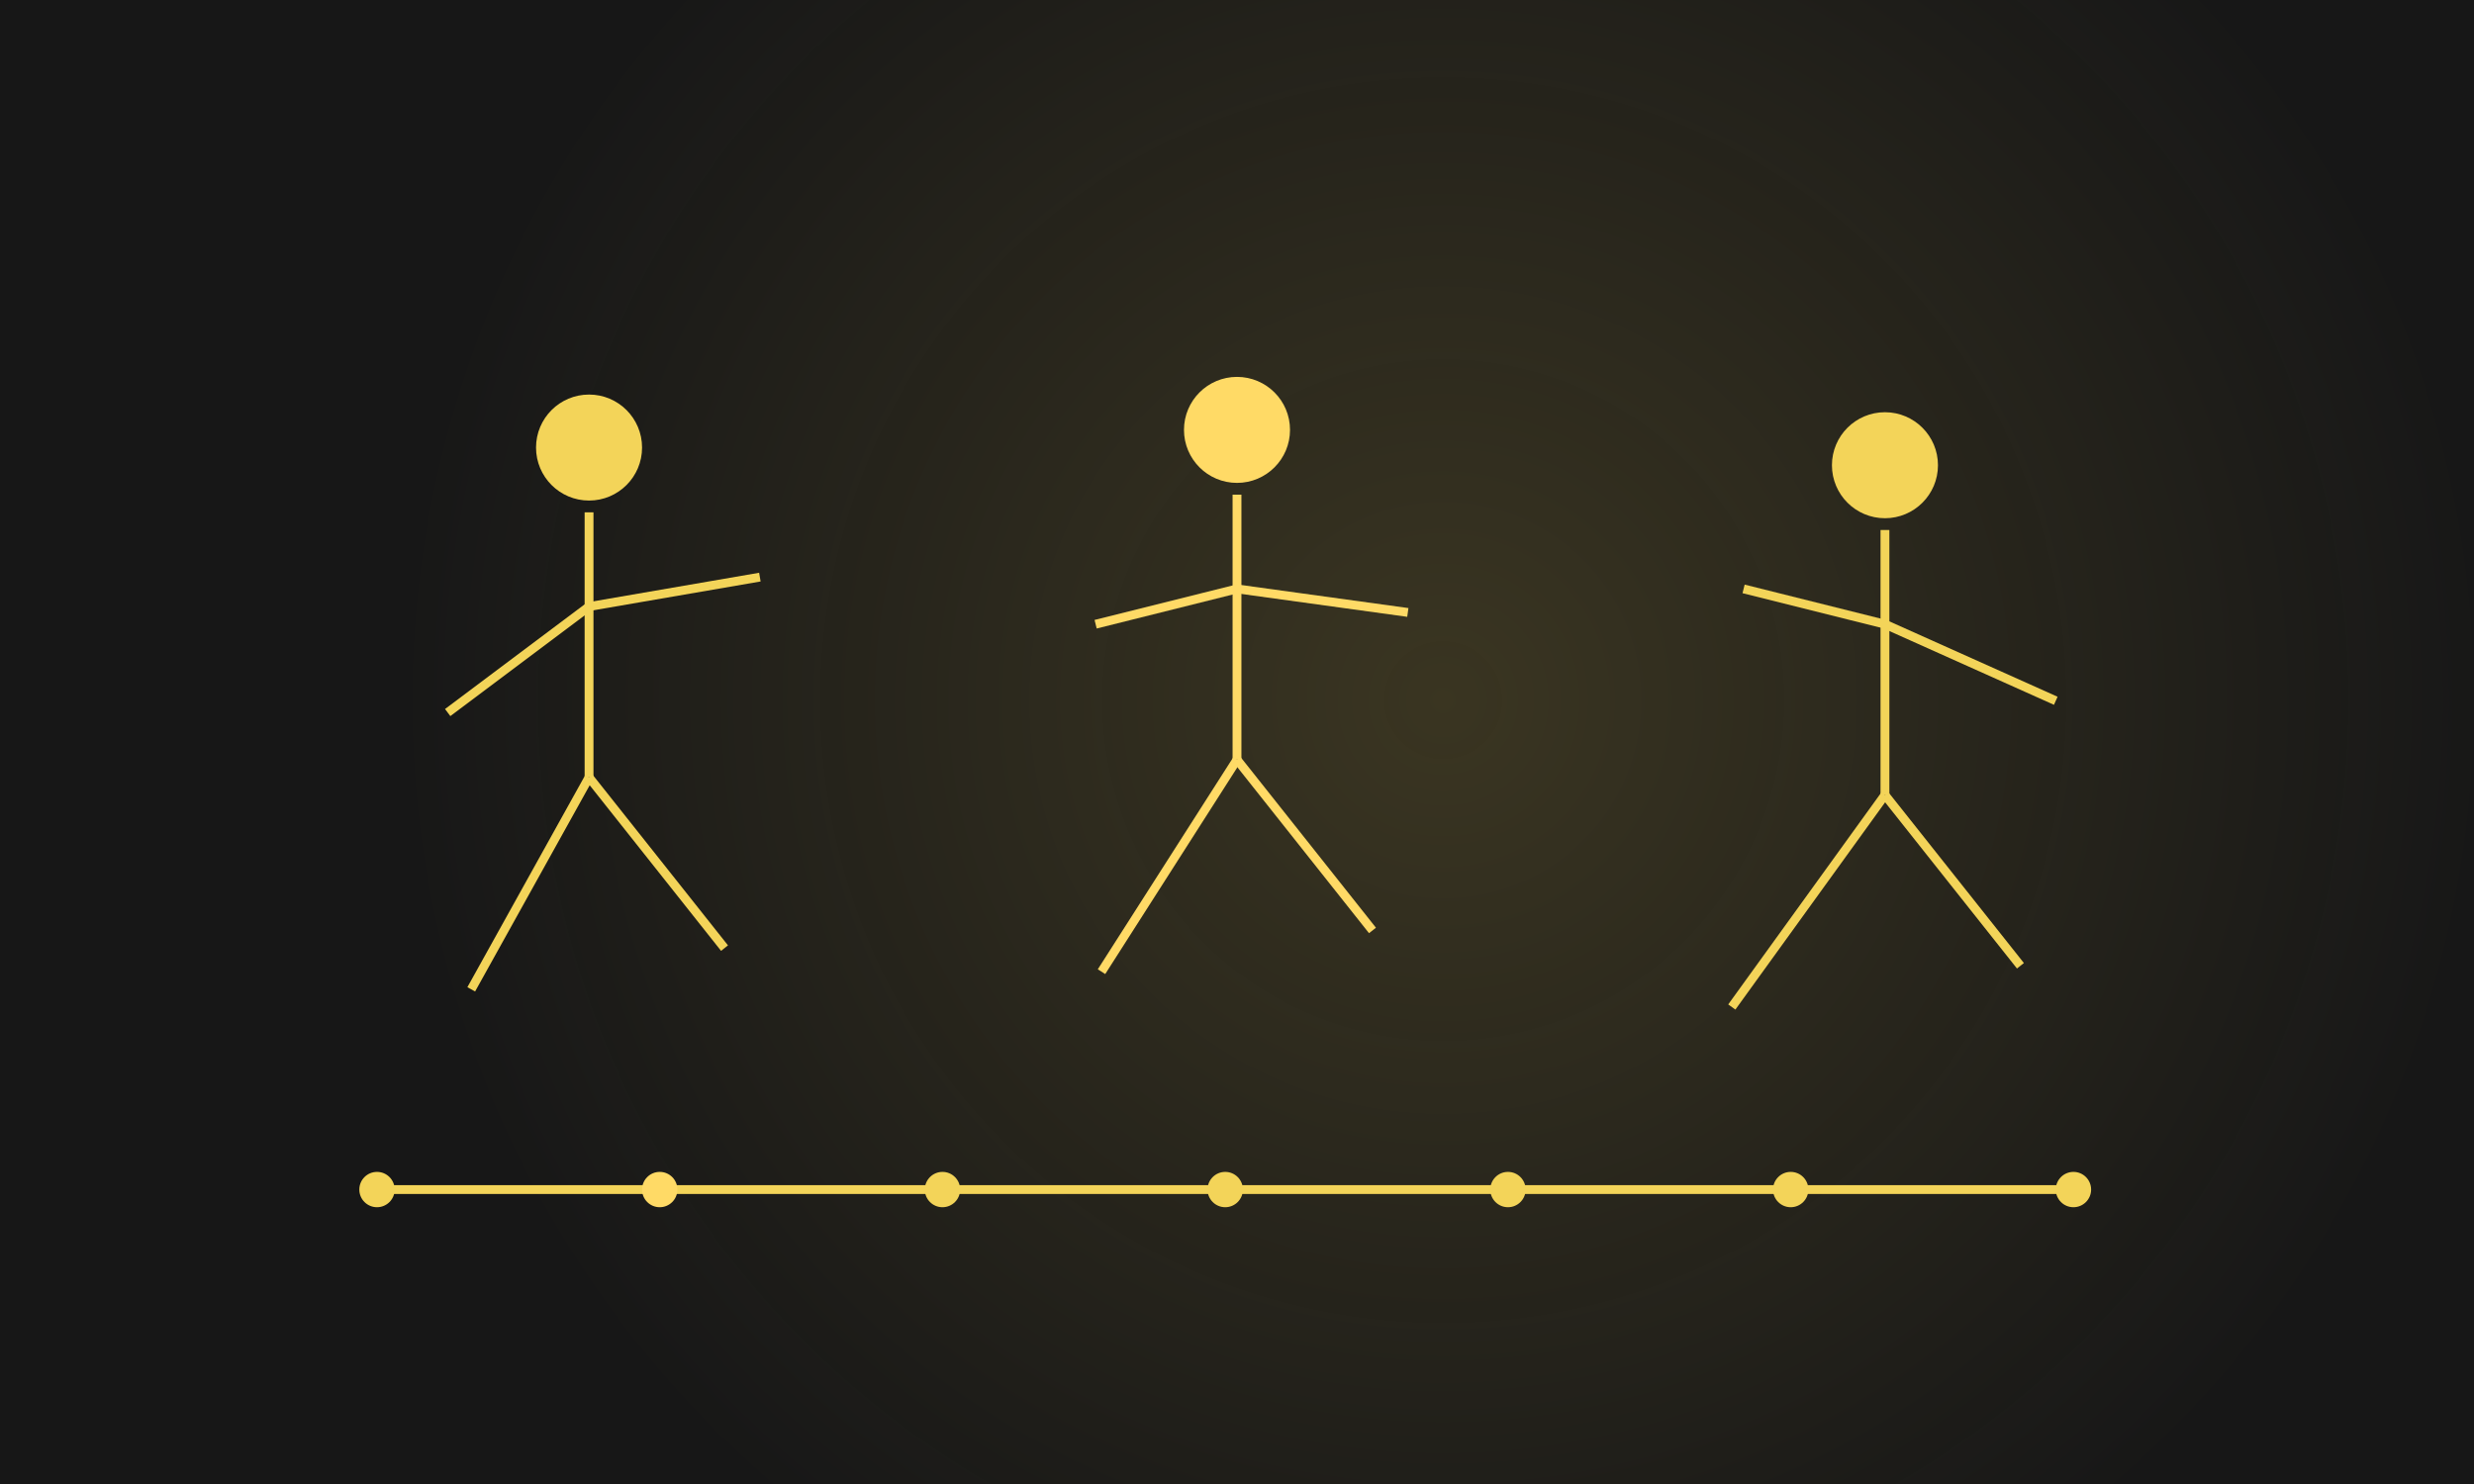
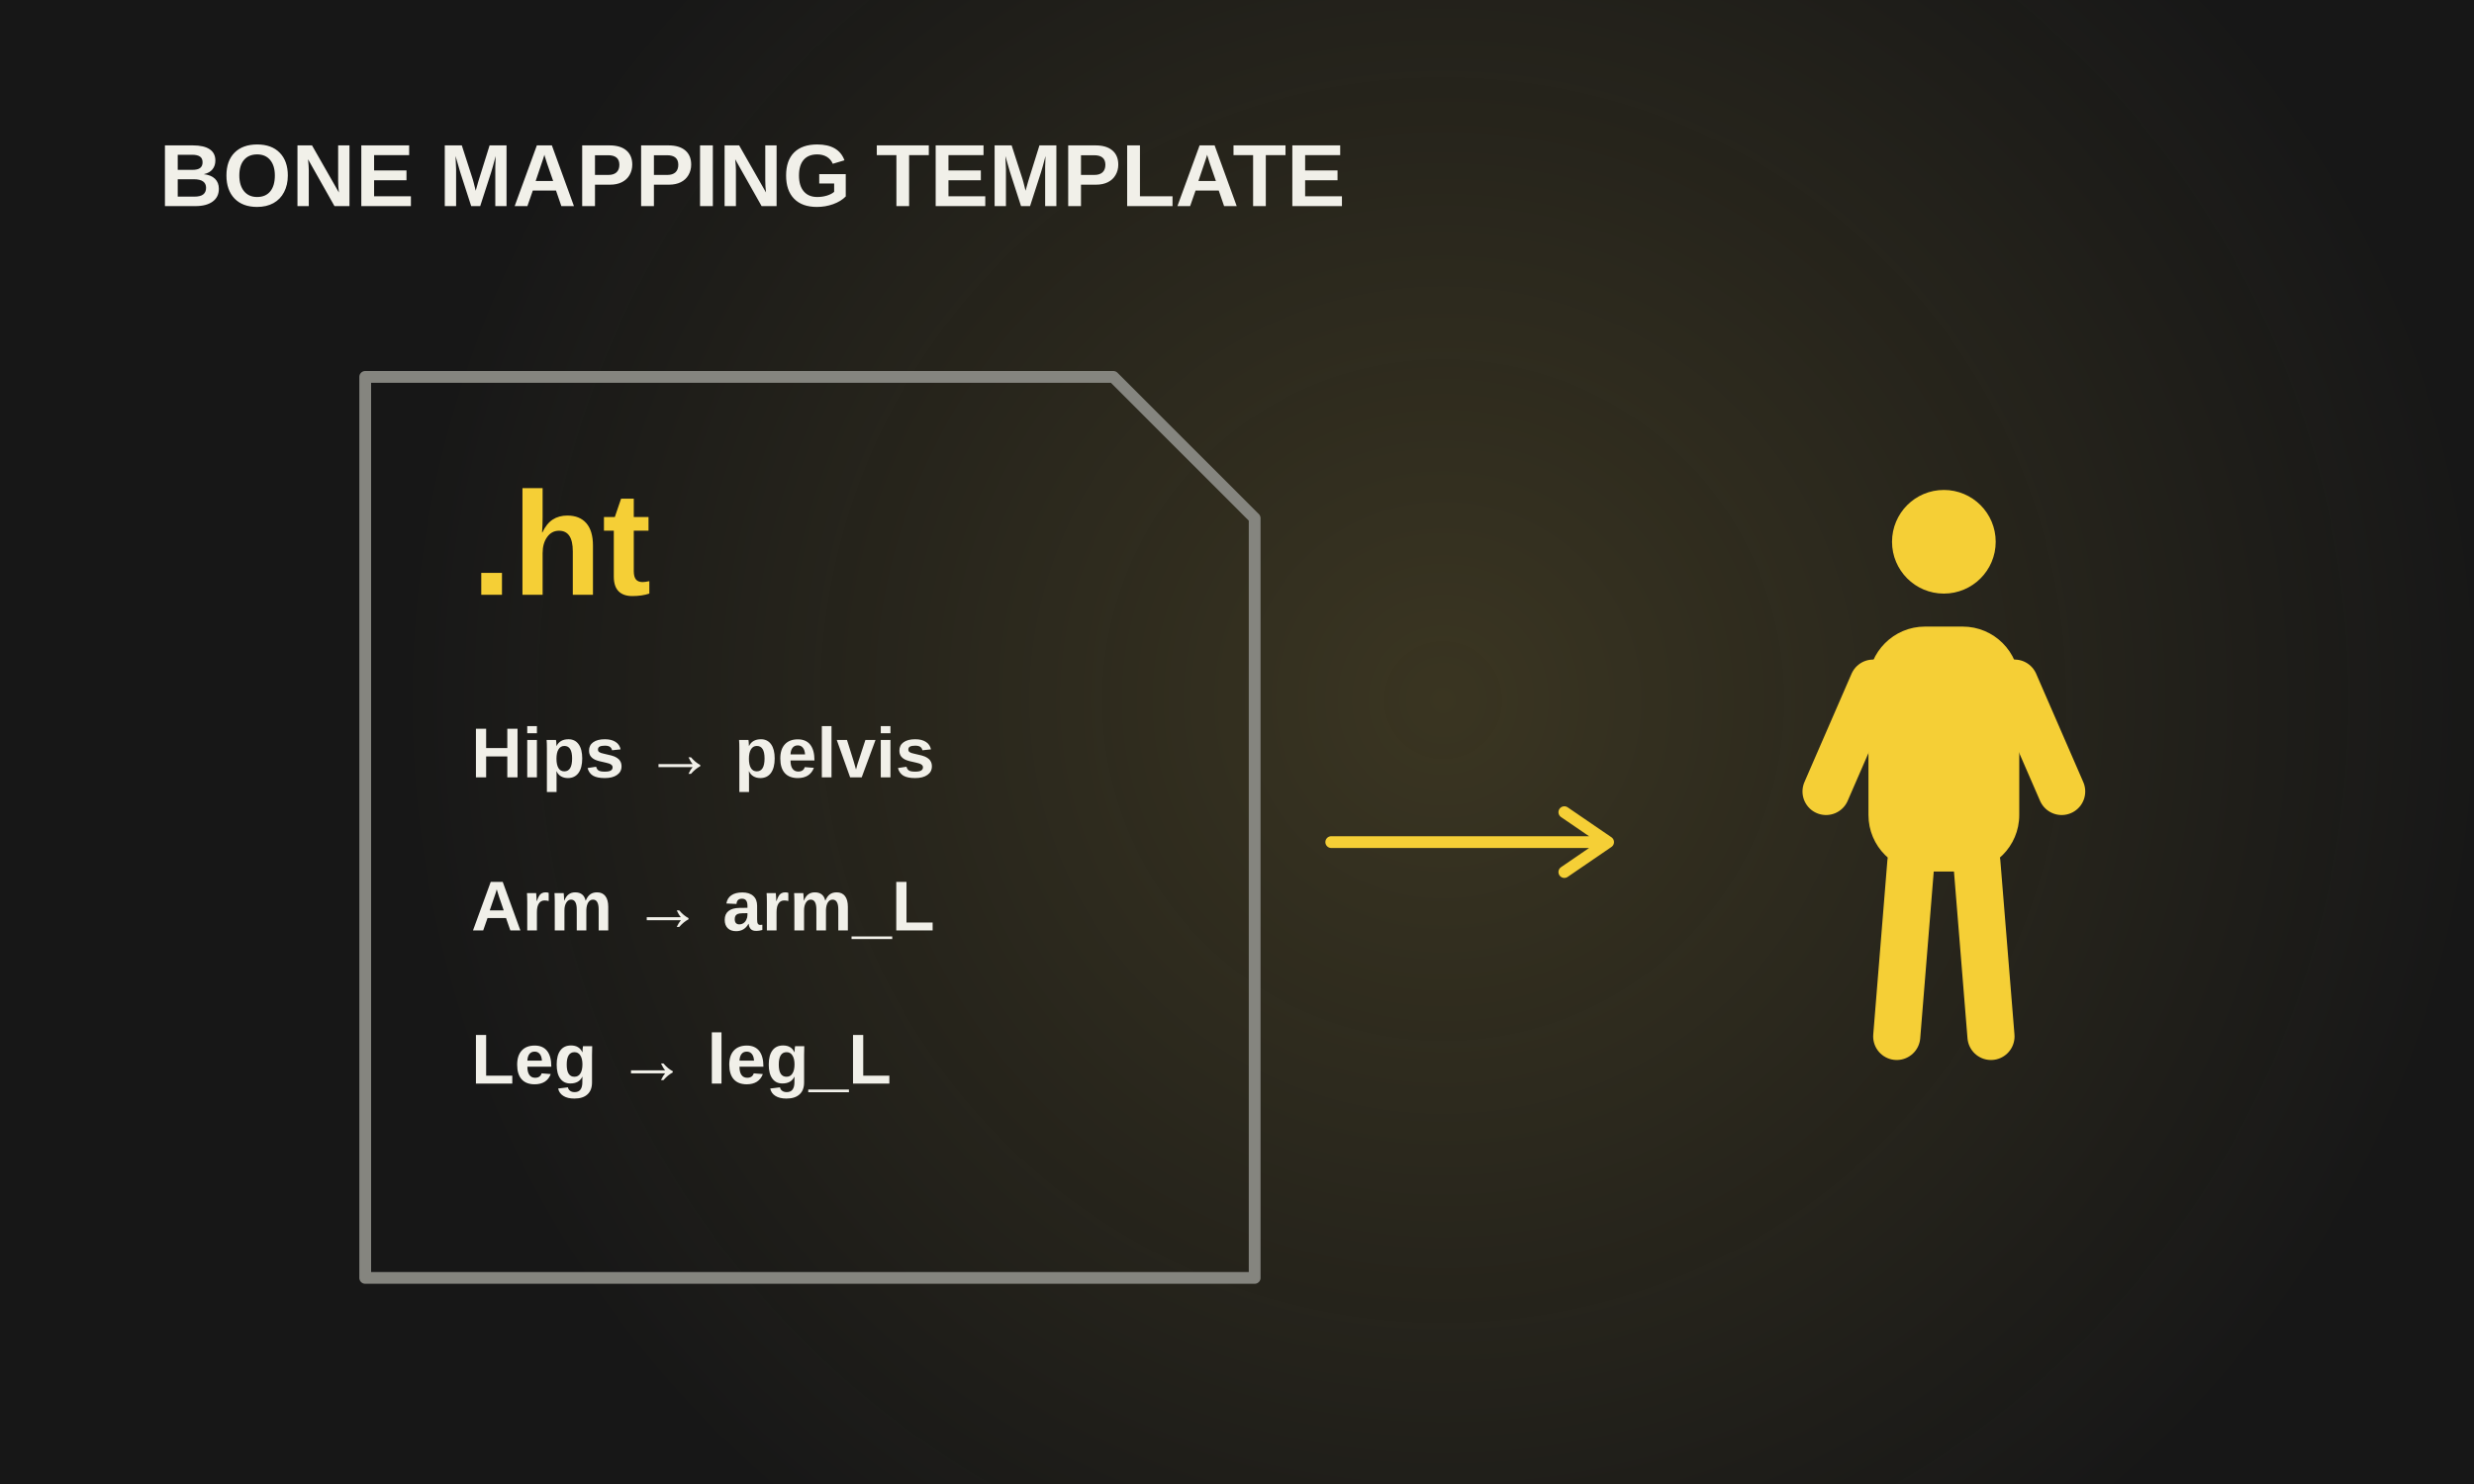
<svg xmlns="http://www.w3.org/2000/svg" class="article-cover" viewBox="0 0 420 252" role="img" aria-label="휴먼 템플릿 용어 카드">
  <defs>
    <radialGradient id="cover-human-template-glow">
      <stop stop-color="hsl(48 86% 65%)" stop-opacity=".16" />
      <stop offset="1" stop-color="hsl(48 86% 65%)" stop-opacity="0" />
    </radialGradient>
    <radialGradient id="cover-human-template-orb" cx="30%" cy="24%">
      <stop stop-color="#fff7d6" />
      <stop offset=".42" stop-color="hsl(48 86% 65%)" />
      <stop offset="1" stop-color="#46390d" />
    </radialGradient>
  </defs>
  <rect width="420" height="252" fill="#171717" />
  <circle cx="245" cy="119" r="175" fill="url(#cover-human-template-glow)" />
-   <circle cx="100" cy="76" r="9" fill="hsl(48 86% 65%)" />
-   <path d="M100 87L100 132" stroke="hsl(48 86% 65%)" stroke-width="1.5" fill="none" />
-   <path d="M100 132L80 168" stroke="hsl(48 86% 65%)" stroke-width="1.5" fill="none" />
-   <path d="M100 132L123 161" stroke="hsl(48 86% 65%)" stroke-width="1.5" fill="none" />
-   <path d="M100 103L76 121" stroke="hsl(48 86% 65%)" stroke-width="1.5" fill="none" />
-   <path d="M100 103L129 98" stroke="hsl(48 86% 65%)" stroke-width="1.5" fill="none" />
-   <circle cx="210" cy="73" r="9" fill="#ffda66" />
-   <path d="M210 84L210 129" stroke="#ffda66" stroke-width="1.5" fill="none" />
-   <path d="M210 129L187 165" stroke="#ffda66" stroke-width="1.5" fill="none" />
-   <path d="M210 129L233 158" stroke="#ffda66" stroke-width="1.5" fill="none" />
-   <path d="M210 100L186 106" stroke="#ffda66" stroke-width="1.5" fill="none" />
-   <path d="M210 100L239 104" stroke="#ffda66" stroke-width="1.5" fill="none" />
-   <circle cx="320" cy="79" r="9" fill="hsl(48 86% 65%)" />
-   <path d="M320 90L320 135" stroke="hsl(48 86% 65%)" stroke-width="1.5" fill="none" />
-   <path d="M320 135L294 171" stroke="hsl(48 86% 65%)" stroke-width="1.5" fill="none" />
-   <path d="M320 135L343 164" stroke="hsl(48 86% 65%)" stroke-width="1.5" fill="none" />
-   <path d="M320 106L296 100" stroke="hsl(48 86% 65%)" stroke-width="1.5" fill="none" />
-   <path d="M320 106L349 119" stroke="hsl(48 86% 65%)" stroke-width="1.5" fill="none" />
-   <path d="M64 202L352 202" stroke="hsl(48 86% 65%)" stroke-width="1.5" fill="none" />
-   <circle cx="64" cy="202" r="3" fill="hsl(48 86% 65%)" />
-   <circle cx="112" cy="202" r="3" fill="#ffda66" />
-   <circle cx="160" cy="202" r="3" fill="hsl(48 86% 65%)" />
-   <circle cx="208" cy="202" r="3" fill="hsl(48 86% 65%)" />
-   <circle cx="256" cy="202" r="3" fill="hsl(48 86% 65%)" />
-   <circle cx="304" cy="202" r="3" fill="hsl(48 86% 65%)" />
-   <circle cx="352" cy="202" r="3" fill="hsl(48 86% 65%)" />
+   <text x="27" y="35" fill="#f1f0e9" font-family="Wanted Sans,Arial,sans-serif" font-size="15" font-weight="600">BONE MAPPING TEMPLATE</text>
+   <path d="M62 64H189L213 88V217H62Z" fill="none" stroke="#85857f" stroke-width="2" stroke-linecap="round" stroke-linejoin="round" />
+   <text x="80" y="101" fill="#f5cf36" font-family="Wanted Sans,Arial,sans-serif" font-size="25" font-weight="600">.ht</text>
+   <text x="80" y="132" fill="#f1f0e9" font-family="Wanted Sans,Arial,sans-serif" font-size="12" font-weight="600">Hips → pelvis</text>
+   <text x="80" y="158" fill="#f1f0e9" font-family="Wanted Sans,Arial,sans-serif" font-size="12" font-weight="600">Arm → arm_L</text>
+   <text x="80" y="184" fill="#f1f0e9" font-family="Wanted Sans,Arial,sans-serif" font-size="12" font-weight="600">Leg → leg_L</text>
+   <path d="M226 143L273 143M265.572 148.082L273 143L265.572 137.918" fill="none" stroke="#f5cf36" stroke-width="2" stroke-linecap="round" stroke-linejoin="round" />
+   <g transform="translate(330 92) scale(0.8)">
+     <circle cx="0" cy="0" r="11" fill="#f5cf36" />
+     <rect x="-16" y="18" width="32" height="52" rx="12" fill="#f5cf36" />
+     <path d="M-15 30L-25 53M15 30L25 53" fill="none" stroke="#f5cf36" stroke-width="10" stroke-linecap="round" stroke-linejoin="round" />
+     <path d="M-7 68L-10 105M7 68L10 105" fill="none" stroke="#f5cf36" stroke-width="10" stroke-linecap="round" stroke-linejoin="round" />
+   </g>
</svg>
